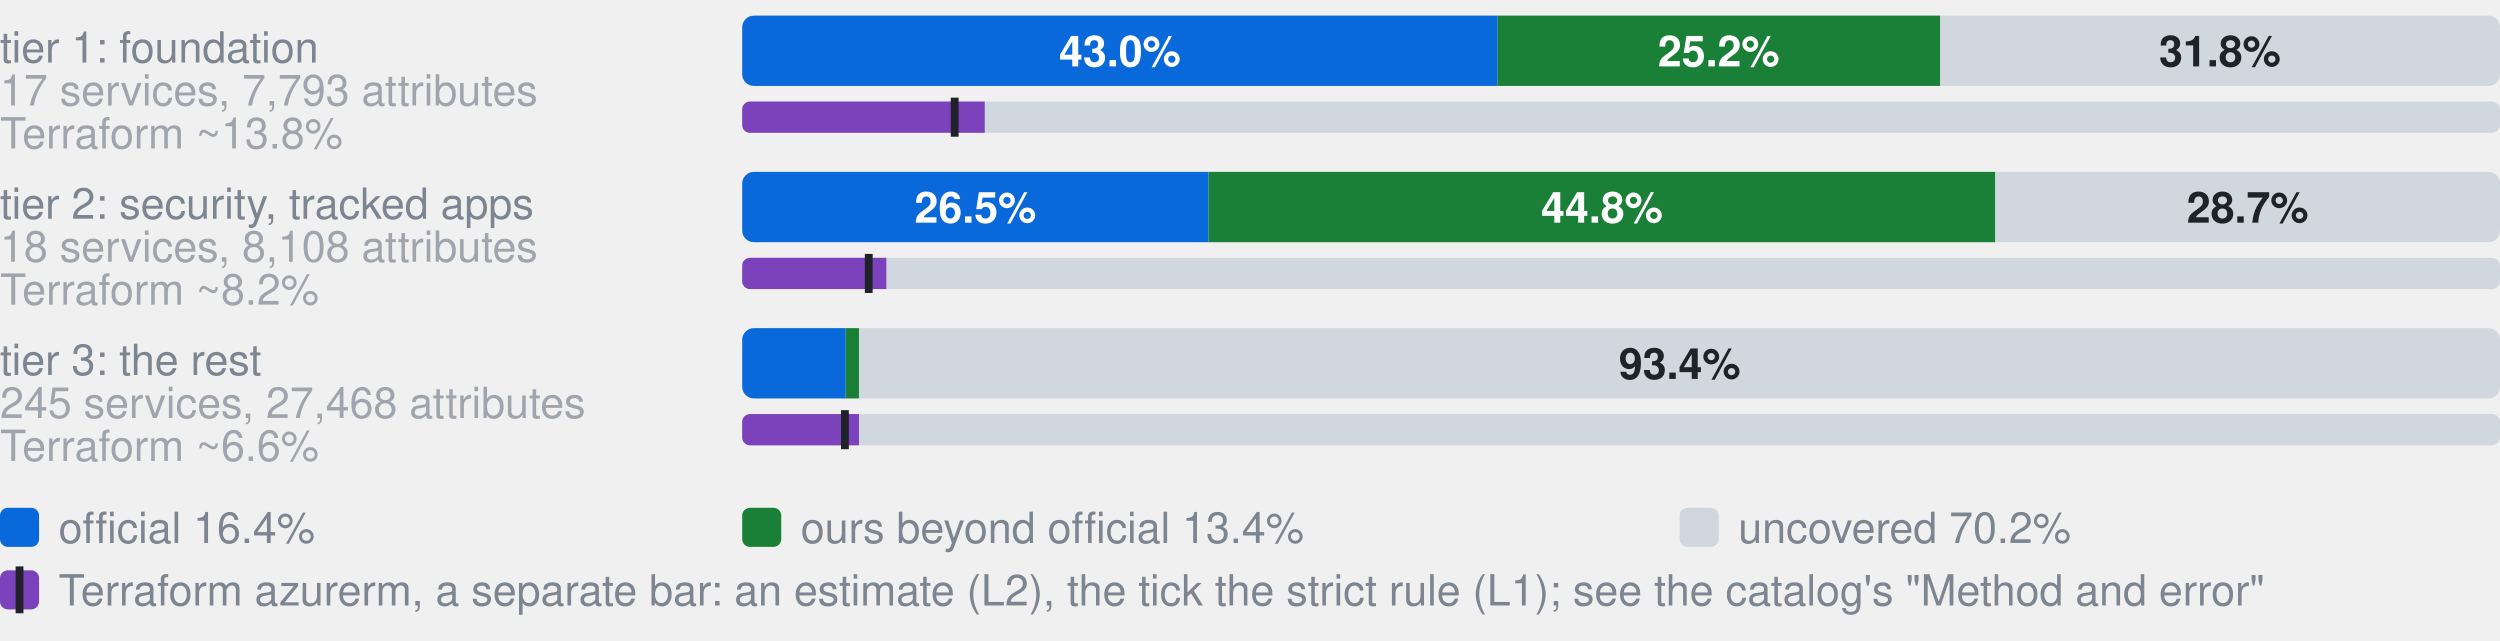
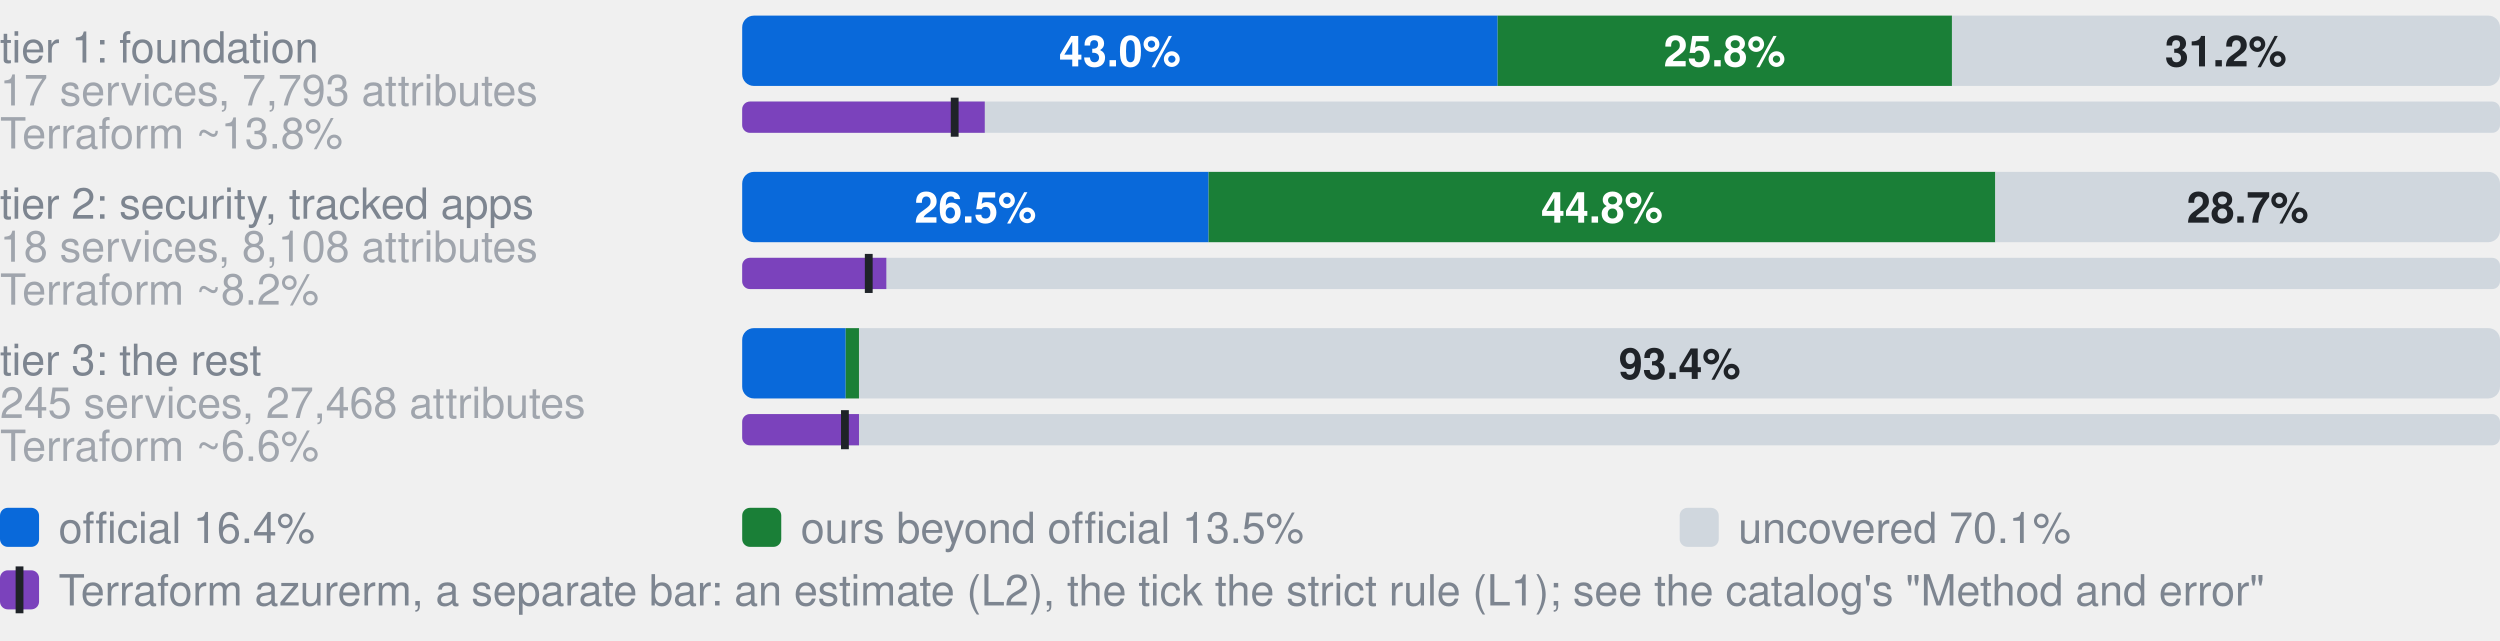
- <svg xmlns="http://www.w3.org/2000/svg" width="640" height="164" viewBox="0 0 640 164" role="img" aria-label="Coverage by tier. tier 1: foundation, 17 services, 7,793 attributes: 43.0% official, 25.2% ours beyond official, 31.8% uncovered, of 7793 attributes; Terraform azurerm, an estimate: 13.8% (L2), 12.1% by the strict rule (L1); tier 2: security, tracked apps, 18 services, 8,108 attributes: 26.5% official, 44.8% ours beyond official, 28.7% uncovered, of 8108 attributes; Terraform azurerm, an estimate: 8.2% (L2), 7.2% by the strict rule (L1); tier 3: the rest, 245 services, 27,468 attributes: 5.9% official, 0.8% ours beyond official, 93.4% uncovered, of 27468 attributes; Terraform azurerm, an estimate: 6.6% (L2), 5.9% by the strict rule (L1)">
+ <svg xmlns="http://www.w3.org/2000/svg" width="640" height="164" viewBox="0 0 640 164" role="img" aria-label="Coverage by tier. tier 1: foundation, 17 services, 7,793 attributes: 43.0% official, 25.8% ours beyond official, 31.2% uncovered, of 7793 attributes; Terraform azurerm, an estimate: 13.8% (L2), 12.1% by the strict rule (L1); tier 2: security, tracked apps, 18 services, 8,108 attributes: 26.5% official, 44.8% ours beyond official, 28.7% uncovered, of 8108 attributes; Terraform azurerm, an estimate: 8.2% (L2), 7.2% by the strict rule (L1); tier 3: the rest, 245 services, 27,468 attributes: 5.9% official, 0.8% ours beyond official, 93.4% uncovered, of 27468 attributes; Terraform azurerm, an estimate: 6.6% (L2), 5.9% by the strict rule (L1)">
  <style>text{font-family:-apple-system,BlinkMacSystemFont,"Segoe UI",Helvetica,Arial,sans-serif}.s{font-size:11px;font-weight:600}.t{font-size:11px;fill:#7d8590}.h{font-size:12px;font-weight:600;fill:#7d8590}</style>
  <text x="0" y="16.0" class="t">tier 1: foundation</text>
  <text x="0" y="27.0" class="t" opacity="0.7">17 services, 7,793 attributes</text>
  <clipPath id="g0">
    <rect x="190.0" y="4.0" width="450.0" height="18.0" rx="3" />
  </clipPath>
  <g clip-path="url(#g0)">
    <rect x="190.0" y="4.0" width="193.4" height="18.0" fill="#0969da" />
-     <rect x="383.4" y="4.0" width="113.3" height="18.0" fill="#1a7f37" />
-     <rect x="496.7" y="4.0" width="143.3" height="18.0" fill="#d0d7de" />
+     <rect x="383.4" y="4.0" width="116.3" height="18.0" fill="#1a7f37" />
+     <rect x="499.7" y="4.0" width="140.3" height="18.0" fill="#d0d7de" />
  </g>
  <text x="286.7" y="17.0" text-anchor="middle" fill="#fff" class="s">43.0%</text>
-   <text x="440.0" y="17.0" text-anchor="middle" fill="#fff" class="s">25.2%</text>
-   <text x="568.3" y="17.0" text-anchor="middle" fill="#1f2328" class="s">31.8%</text>
+   <text x="441.5" y="17.0" text-anchor="middle" fill="#fff" class="s">25.8%</text>
+   <text x="569.8" y="17.0" text-anchor="middle" fill="#1f2328" class="s">31.2%</text>
  <text x="0" y="38.0" class="t" opacity="0.7">Terraform ~13.8%</text>
  <clipPath id="t0">
    <rect x="190.0" y="26.0" width="450.0" height="8.0" rx="2" />
  </clipPath>
  <g clip-path="url(#t0)">
    <rect x="190.0" y="26.0" width="450.0" height="8.0" fill="#d0d7de" />
    <rect x="190.0" y="26.0" width="62.1" height="8.0" fill="#7b42bc" />
  </g>
  <rect x="243.4" y="25.0" width="2" height="10.0" fill="#1f2328" />
  <text x="0" y="56.0" class="t">tier 2: security, tracked apps</text>
  <text x="0" y="67.0" class="t" opacity="0.7">18 services, 8,108 attributes</text>
  <clipPath id="g1">
    <rect x="190.0" y="44.0" width="450.0" height="18.0" rx="3" />
  </clipPath>
  <g clip-path="url(#g1)">
    <rect x="190.0" y="44.0" width="119.4" height="18.0" fill="#0969da" />
    <rect x="309.4" y="44.0" width="201.4" height="18.0" fill="#1a7f37" />
    <rect x="510.8" y="44.0" width="129.2" height="18.0" fill="#d0d7de" />
  </g>
  <text x="249.7" y="57.0" text-anchor="middle" fill="#fff" class="s">26.5%</text>
  <text x="410.1" y="57.0" text-anchor="middle" fill="#fff" class="s">44.8%</text>
  <text x="575.4" y="57.0" text-anchor="middle" fill="#1f2328" class="s">28.7%</text>
  <text x="0" y="78.0" class="t" opacity="0.7">Terraform ~8.2%</text>
  <clipPath id="t1">
    <rect x="190.0" y="66.0" width="450.0" height="8.0" rx="2" />
  </clipPath>
  <g clip-path="url(#t1)">
    <rect x="190.0" y="66.0" width="450.0" height="8.0" fill="#d0d7de" />
    <rect x="190.0" y="66.0" width="36.9" height="8.0" fill="#7b42bc" />
  </g>
  <rect x="221.4" y="65.0" width="2" height="10.0" fill="#1f2328" />
  <text x="0" y="96.0" class="t">tier 3: the rest</text>
  <text x="0" y="107.0" class="t" opacity="0.7">245 services, 27,468 attributes</text>
  <clipPath id="g2">
    <rect x="190.0" y="84.0" width="450.0" height="18.0" rx="3" />
  </clipPath>
  <g clip-path="url(#g2)">
    <rect x="190.0" y="84.0" width="26.5" height="18.0" fill="#0969da" />
    <rect x="216.5" y="84.0" width="3.4" height="18.0" fill="#1a7f37" />
    <rect x="219.9" y="84.0" width="420.1" height="18.0" fill="#d0d7de" />
  </g>
  <text x="430.0" y="97.0" text-anchor="middle" fill="#1f2328" class="s">93.4%</text>
  <text x="0" y="118.0" class="t" opacity="0.7">Terraform ~6.6%</text>
  <clipPath id="t2">
    <rect x="190.0" y="106.0" width="450.0" height="8.0" rx="2" />
  </clipPath>
  <g clip-path="url(#t2)">
    <rect x="190.0" y="106.0" width="450.0" height="8.0" fill="#d0d7de" />
    <rect x="190.0" y="106.0" width="29.9" height="8.0" fill="#7b42bc" />
  </g>
  <rect x="215.3" y="105.0" width="2" height="10.0" fill="#1f2328" />
  <rect x="0" y="130" width="10" height="10" rx="2" fill="#0969da" />
  <text x="15" y="139" class="t">official 16.4%</text>
  <rect x="190" y="130" width="10" height="10" rx="2" fill="#1a7f37" />
-   <text x="205" y="139" class="t">ours beyond official 13.4%</text>
+   <text x="205" y="139" class="t">ours beyond official 13.5%</text>
  <rect x="430" y="130" width="10" height="10" rx="2" fill="#d0d7de" />
-   <text x="445" y="139" class="t">uncovered 70.2%</text>
+   <text x="445" y="139" class="t">uncovered 70.1%</text>
  <rect x="0" y="146" width="10" height="10" rx="2" fill="#7b42bc" />
  <rect x="4" y="145" width="2" height="12" fill="#1f2328" />
  <text x="15" y="155" class="t">Terraform azurerm, a separate bar: an estimate (L2), the tick the strict rule (L1); see the catalog's "Method and error"</text>
</svg>
